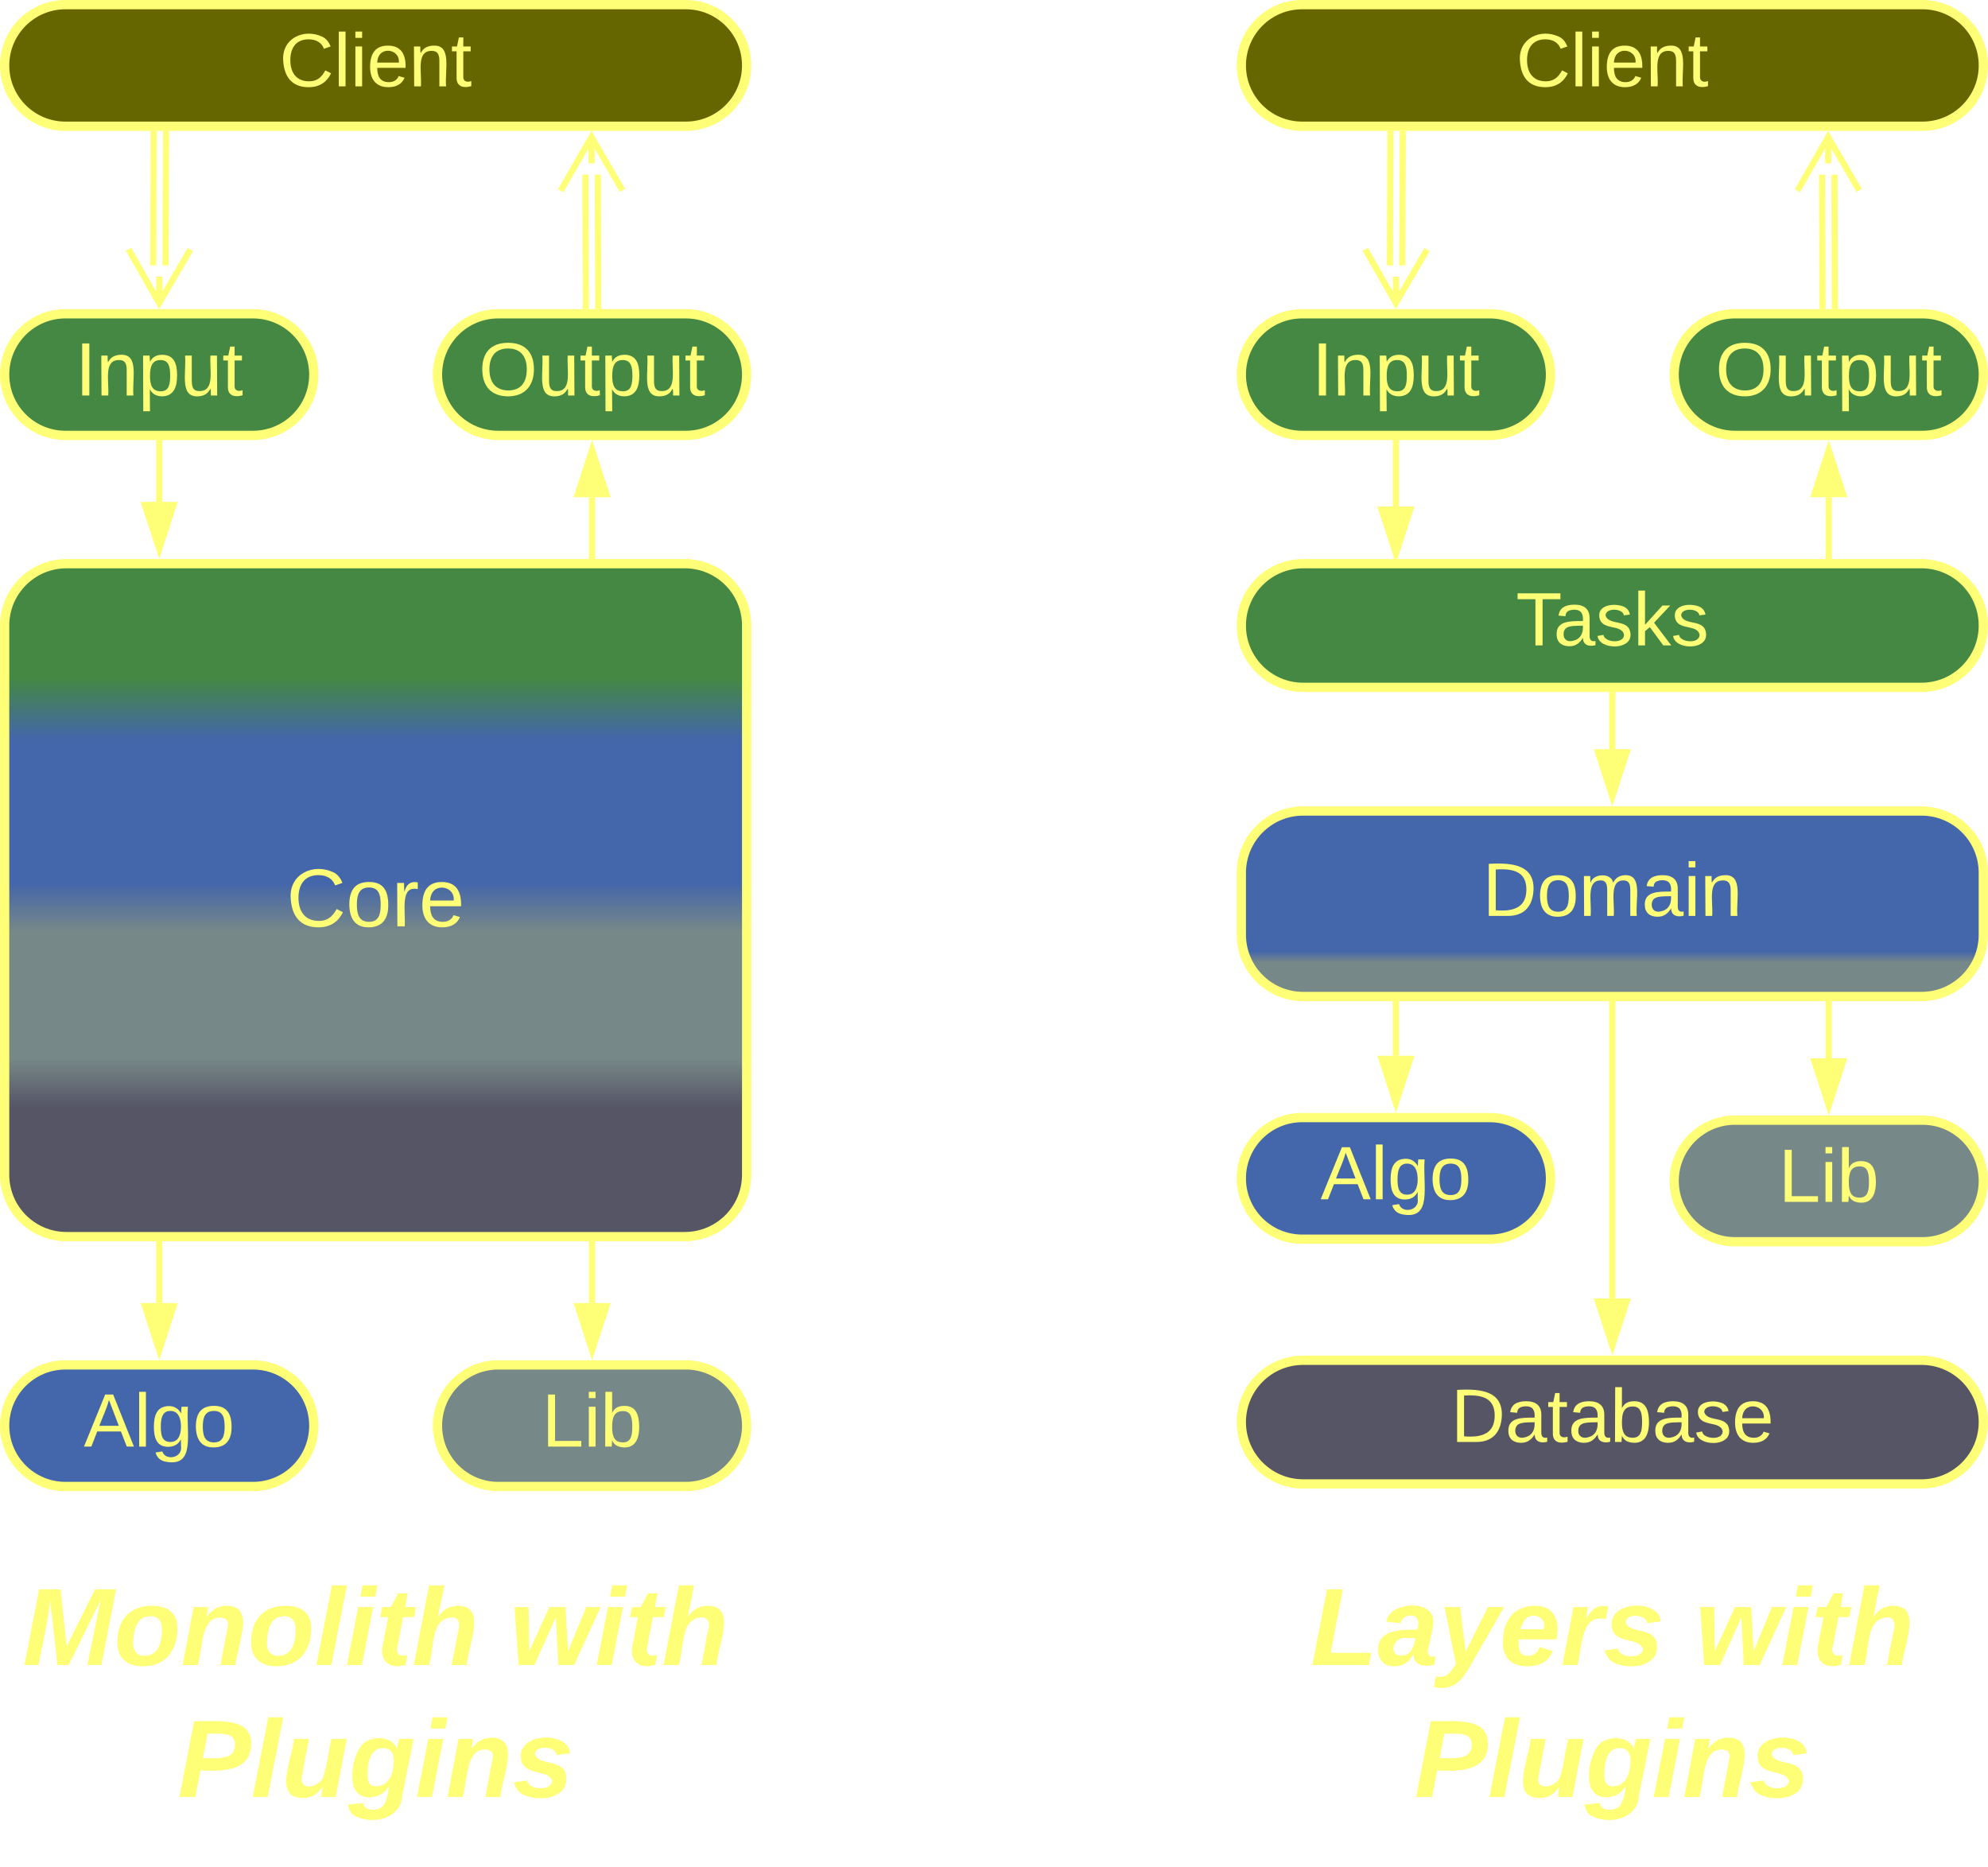
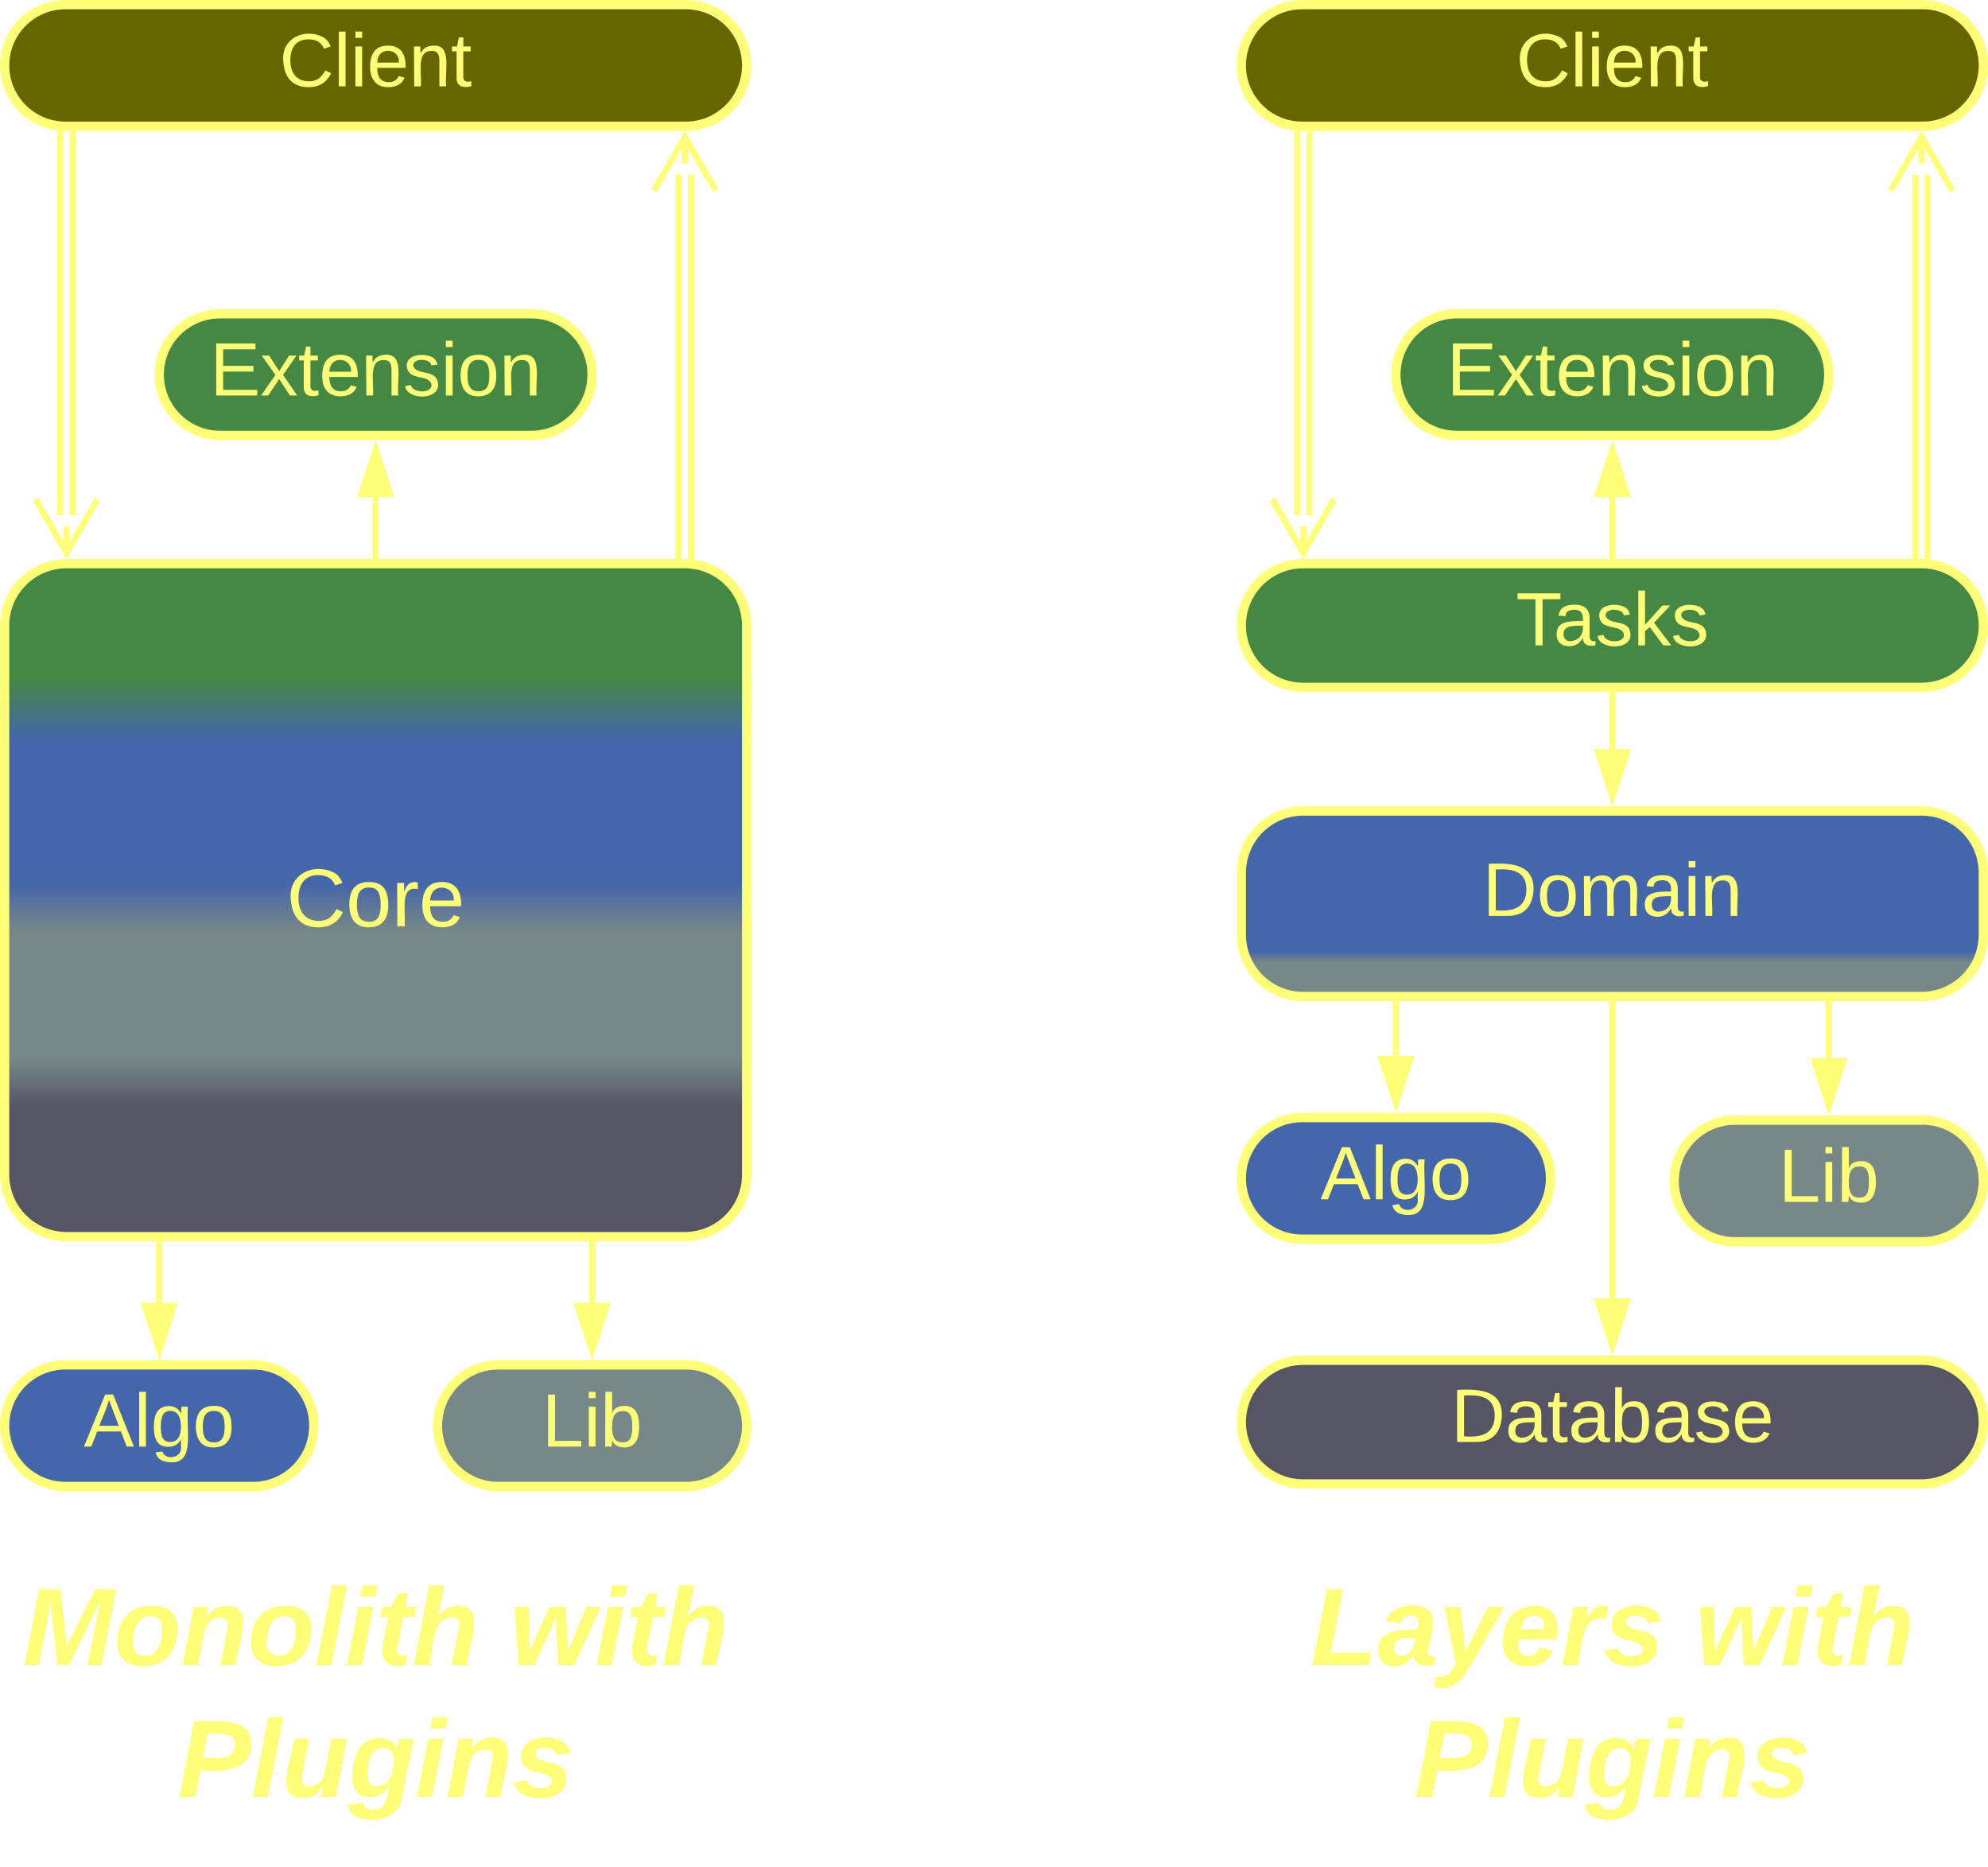
<svg xmlns="http://www.w3.org/2000/svg" xmlns:ns1="lucid" xmlns:xlink="http://www.w3.org/1999/xlink" width="643.01" height="603.83">
  <g transform="translate(-418.5 -377.6667)" ns1:page-tab-id="0_0">
    <path d="M420 580a20 20 0 0 1 20-20h200a20 20 0 0 1 20 20v177.67a20 20 0 0 1-20 20H440a20 20 0 0 1-20-20z" stroke="#ff7" stroke-width="3" fill="url(#a)" />
    <use xlink:href="#b" transform="matrix(1,0,0,1,425,565) translate(86.18519 112.3333)" />
    <path d="M420 398.83a19.67 19.67 0 0 1 19.67-19.66h200.66A19.67 19.67 0 0 1 660 398.83a19.67 19.67 0 0 1-19.67 19.67H439.67A19.67 19.67 0 0 1 420 398.83z" stroke="#ff7" stroke-width="3" fill="#660" />
    <use xlink:href="#c" transform="matrix(1,0,0,1,425,384.1667) translate(83.87228 21.43056)" />
    <path d="M820 837.67a20 20 0 0 1 20-20h200a20 20 0 0 1 20 20 20 20 0 0 1-20 20H840a20 20 0 0 1-20-20z" stroke="#ff7" stroke-width="3" fill="#556" />
    <use xlink:href="#d" transform="matrix(1,0,0,1,825.0101,822.6667) translate(62.755 21.43056)" />
    <path d="M820 660a20 20 0 0 1 20-20h200a20 20 0 0 1 20 20v20a20 20 0 0 1-20 20H840a20 20 0 0 1-20-20z" stroke="#ff7" stroke-width="3" fill="url(#e)" />
    <use xlink:href="#f" transform="matrix(1,0,0,1,825.0101,645) translate(73.00309 28.93056)" />
    <path d="M820 580a20 20 0 0 1 20-20h200a20 20 0 0 1 20 20 20 20 0 0 1-20 20H840a20 20 0 0 1-20-20z" stroke="#ff7" stroke-width="3" fill="#484" />
    <use xlink:href="#g" transform="matrix(1,0,0,1,825.0101,565) translate(83.80438 21.43056)" />
    <path d="M940 797.66V702.5" stroke="#ff7" stroke-width="2" fill="none" />
    <path d="M940 812.93l-4.63-14.26h9.27z" stroke="#ff7" stroke-width="2" fill="#ff7" />
    <path d="M941 702.53H939v-1.03H941z" stroke="#ff7" stroke-width=".05" fill="#ff7" />
    <path d="M940 620v-17.5" stroke="#ff7" stroke-width="2" fill="none" />
    <path d="M940 635.26L935.38 621h9.27z" stroke="#ff7" stroke-width="2" fill="#ff7" />
    <path d="M941 602.53H939v-1.03H941z" stroke="#ff7" stroke-width=".05" fill="#ff7" />
    <path d="M820 398.83a19.67 19.67 0 0 1 19.68-19.66h200.66a19.67 19.67 0 0 1 19.67 19.66 19.67 19.67 0 0 1-19.66 19.67H839.68A19.67 19.67 0 0 1 820 398.83z" stroke="#ff7" stroke-width="3" fill="#660" />
    <use xlink:href="#c" transform="matrix(1,0,0,1,825.0101,384.1667) translate(83.87228 21.43056)" />
    <path d="M420 886a6 6 0 0 1 6-6h228a6 6 0 0 1 6 6v88a6 6 0 0 1-6 6H426a6 6 0 0 1-6-6z" stroke="#ff7" stroke-opacity="0" stroke-width="3" fill="#788" fill-opacity="0" />
    <use xlink:href="#h" transform="matrix(1,0,0,1,425,885) translate(0.8271605 31.25694)" />
    <use xlink:href="#i" transform="matrix(1,0,0,1,425,885) translate(158.2593 31.25694)" />
    <use xlink:href="#j" transform="matrix(1,0,0,1,425,885) translate(50.95062 73.92361)" />
    <path d="M820 886a6 6 0 0 1 6-6h228a6 6 0 0 1 6 6v88a6 6 0 0 1-6 6H826a6 6 0 0 1-6-6z" stroke="#ff7" stroke-opacity="0" stroke-width="3" fill="#788" fill-opacity="0" />
    <use xlink:href="#k" transform="matrix(1,0,0,1,825.0101,885) translate(17.37037 31.25694)" />
-     <use xlink:href="#i" transform="matrix(1,0,0,1,825.0101,885) translate(141.716 31.25694)" />
-     <use xlink:href="#j" transform="matrix(1,0,0,1,825.0101,885) translate(50.95062 73.92361)" />
-     <path d="M420 498.83a19.67 19.67 0 0 1 19.67-19.66h60.66A19.67 19.67 0 0 1 520 498.83a19.67 19.67 0 0 1-19.67 19.67h-60.66A19.67 19.67 0 0 1 420 498.83z" stroke="#ff7" stroke-width="3" fill="#484" />
-     <use xlink:href="#l" transform="matrix(1,0,0,1,425,484.1667) translate(17.84451 21.43056)" />
-     <path d="M560 498.83a19.67 19.67 0 0 1 19.67-19.66h60.66A19.67 19.67 0 0 1 660 498.83a19.67 19.67 0 0 1-19.67 19.67h-60.66A19.67 19.67 0 0 1 560 498.83z" stroke="#ff7" stroke-width="3" fill="#484" />
-     <use xlink:href="#m" transform="matrix(1,0,0,1,565,484.1667) translate(8.338333 21.43056)" />
-     <path d="M472.2 421l-.15 42.5M468.2 421l-.15 42.5" stroke="#ff7" stroke-width="2" fill="none" />
-     <path d="M473.2 421.04h-1.96V420h1.95zM469.2 421.02h-1.96V420h1.95z" stroke="#ff7" stroke-width=".05" fill="#ff7" />
-     <path d="M480.07 458.38L470 475.68l-9.93-17.37m9.94 17.37l.04-8.5M608 476.67l-.16-42.5M612 476.66l-.16-42.5" stroke="#ff7" stroke-width="2" fill="none" />
-     <path d="M608.98 477.67H607v-1.02h1.95zM612.98 477.67H611v-1.03h1.95z" stroke="#ff7" stroke-width=".05" fill="#ff7" />
-     <path d="M599.86 439.36L609.8 422l10.06 17.28M609.8 422l.02 8.5M470 540v-19" stroke="#ff7" stroke-width="2" fill="none" />
-     <path d="M470 555.26L465.35 541h9.27z" stroke="#ff7" stroke-width="2" fill="#ff7" />
-     <path d="M470.98 521.03h-1.96V520h1.96z" stroke="#ff7" stroke-width=".05" fill="#ff7" />
-     <path d="M610 538.5v19" stroke="#ff7" stroke-width="2" fill="none" />
-     <path d="M610 523.24l4.64 14.26h-9.27z" stroke="#ff7" stroke-width="2" fill="#ff7" />
-     <path d="M611 558.5H609v-1.02H611z" stroke="#ff7" stroke-width=".05" fill="#ff7" />
+     <use xlink:href="#l" transform="matrix(1,0,0,1,825.0101,885) translate(141.716 31.25694)" />
+     <use xlink:href="#m" transform="matrix(1,0,0,1,825.0101,885) translate(50.95062 73.92361)" />
+     <path d="M470 498.83a19.67 19.67 0 0 1 19.67-19.66h100.66A19.67 19.67 0 0 1 610 498.83a19.67 19.67 0 0 1-19.67 19.67H489.67A19.67 19.67 0 0 1 470 498.83z" stroke="#ff7" stroke-width="3" fill="#484" />
+     <use xlink:href="#n" transform="matrix(1,0,0,1,475,484.1667) translate(11.39698 21.43056)" />
+     <path d="M442 421v123.34M438 421v123.34" stroke="#ff7" stroke-width="2" fill="none" />
+     <path d="M442.98 421.03h-1.96V420h1.96zM438.98 419.95v1.08h-1.96v-1.23z" stroke="#ff7" stroke-width=".05" fill="#ff7" />
+     <path d="M450 539.18l-10 17.32-10-17.32m10 17.32V548M638 557.5V434.16M642 557.5V434.16" stroke="#ff7" stroke-width="2" fill="none" />
+     <path d="M638.98 558.5H637v-1.03H639zM642.98 558.73l-1.96-.15v-1.1H643z" stroke="#ff7" stroke-width=".05" fill="#ff7" />
+     <path d="M630 439.32L640 422l10 17.32M640 422v8.5M540 538.5v19" stroke="#ff7" stroke-width="2" fill="none" />
+     <path d="M540 523.24l4.63 14.26h-9.26z" stroke="#ff7" stroke-width="2" fill="#ff7" />
+     <path d="M540.98 558.5H539v-1.03H541z" stroke="#ff7" stroke-width=".05" fill="#ff7" />
    <path d="M420 838.83a19.67 19.67 0 0 1 19.67-19.66h60.66A19.67 19.67 0 0 1 520 838.83a19.67 19.67 0 0 1-19.67 19.67h-60.66A19.67 19.67 0 0 1 420 838.83z" stroke="#ff7" stroke-width="3" fill="#46a" />
-     <use xlink:href="#n" transform="matrix(1,0,0,1,425,824.1667) translate(20.59451 21.43056)" />
+     <use xlink:href="#o" transform="matrix(1,0,0,1,425,824.1667) translate(20.59451 21.43056)" />
    <path d="M560 838.83a19.67 19.67 0 0 1 19.67-19.66h60.66A19.67 19.67 0 0 1 660 838.83a19.67 19.67 0 0 1-19.67 19.67h-60.66A19.67 19.67 0 0 1 560 838.83z" stroke="#ff7" stroke-width="3" fill="#788" />
-     <use xlink:href="#o" transform="matrix(1,0,0,1,565,824.1667) translate(28.74265 21.43056)" />
+     <use xlink:href="#p" transform="matrix(1,0,0,1,565,824.1667) translate(28.74265 21.43056)" />
    <path d="M470 799.16v-19" stroke="#ff7" stroke-width="2" fill="none" />
    <path d="M470 814.43l-4.64-14.26h9.27z" stroke="#ff7" stroke-width="2" fill="#ff7" />
    <path d="M470.96 780.2h-1.94v-1.03h1.94z" stroke="#ff7" stroke-width=".05" fill="#ff7" />
    <path d="M610 799.16v-19" stroke="#ff7" stroke-width="2" fill="none" />
    <path d="M610 814.43l-4.63-14.27h9.27z" stroke="#ff7" stroke-width="2" fill="#ff7" />
    <path d="M611 780.2H609v-1.03H611z" stroke="#ff7" stroke-width=".05" fill="#ff7" />
    <path d="M820 758.83a19.67 19.67 0 0 1 19.68-19.66h60.66A19.67 19.67 0 0 1 920 758.83a19.67 19.67 0 0 1-19.66 19.67h-60.66A19.67 19.67 0 0 1 820 758.83z" stroke="#ff7" stroke-width="3" fill="#46a" />
-     <use xlink:href="#n" transform="matrix(1,0,0,1,825.0101,744.1667) translate(20.59451 21.43056)" />
+     <use xlink:href="#q" transform="matrix(1,0,0,1,825.0101,744.1667) translate(20.59451 21.43056)" />
    <path d="M870 719.16V702.5" stroke="#ff7" stroke-width="2" fill="none" />
    <path d="M870 734.43l-4.63-14.26h9.27z" stroke="#ff7" stroke-width="2" fill="#ff7" />
    <path d="M871 702.53H869v-1.03H871z" stroke="#ff7" stroke-width=".05" fill="#ff7" />
    <path d="M960 759.67A19.67 19.67 0 0 1 979.67 740h60.66a19.67 19.67 0 0 1 19.67 19.67 19.67 19.67 0 0 1-19.67 19.66h-60.66A19.67 19.67 0 0 1 960 759.67z" stroke="#ff7" stroke-width="3" fill="#788" />
-     <use xlink:href="#o" transform="matrix(1,0,0,1,965,745) translate(28.74265 21.43056)" />
+     <use xlink:href="#p" transform="matrix(1,0,0,1,965,745) translate(28.74265 21.43056)" />
    <path d="M1010 720v-17.5" stroke="#ff7" stroke-width="2" fill="none" />
    <path d="M1010 735.26l-4.63-14.26h9.26z" stroke="#ff7" stroke-width="2" fill="#ff7" />
    <path d="M1010.98 702.53H1009v-1.03h1.96z" stroke="#ff7" stroke-width=".05" fill="#ff7" />
-     <path d="M820 498.83a19.67 19.67 0 0 1 19.67-19.66h60.66A19.67 19.67 0 0 1 920 498.83a19.67 19.67 0 0 1-19.67 19.67h-60.66A19.67 19.67 0 0 1 820 498.83z" stroke="#ff7" stroke-width="3" fill="#484" />
-     <use xlink:href="#l" transform="matrix(1,0,0,1,825,484.1667) translate(17.84451 21.43056)" />
-     <path d="M960 498.83a19.67 19.67 0 0 1 19.68-19.66h60.66a19.67 19.67 0 0 1 19.67 19.66 19.67 19.67 0 0 1-19.66 19.67h-60.66A19.67 19.67 0 0 1 960 498.83z" stroke="#ff7" stroke-width="3" fill="#484" />
-     <use xlink:href="#m" transform="matrix(1,0,0,1,965.0101,484.1667) translate(8.338333 21.43056)" />
-     <path d="M872.23 421l-.17 42.5M868.23 421l-.17 42.5" stroke="#ff7" stroke-width="2" fill="none" />
-     <path d="M873.2 421.04h-1.95V420h1.95zM869.2 421.02h-1.95V420h1.95z" stroke="#ff7" stroke-width=".05" fill="#ff7" />
-     <path d="M880.08 458.4L870 475.66l-9.92-17.36m9.93 17.37l.04-8.5M1008 476.67l-.15-42.5M1012 476.66l-.15-42.5" stroke="#ff7" stroke-width="2" fill="none" />
-     <path d="M1009 477.67H1007v-1.02h1.95zM1013 477.67H1011v-1.03h1.95z" stroke="#ff7" stroke-width=".05" fill="#ff7" />
-     <path d="M999.87 439.36l9.93-17.36 10.07 17.28M1009.8 422l.03 8.5M870 541.5V521" stroke="#ff7" stroke-width="2" fill="none" />
-     <path d="M870 556.76l-4.63-14.26h9.26z" stroke="#ff7" stroke-width="2" fill="#ff7" />
-     <path d="M870.98 521.03H869V520H871z" stroke="#ff7" stroke-width=".05" fill="#ff7" />
-     <path d="M1010 538.5l.02 20.5" stroke="#ff7" stroke-width="2" fill="none" />
-     <path d="M1010 523.24l4.65 14.26h-9.27z" stroke="#ff7" stroke-width="2" fill="#ff7" />
-     <path d="M1010.02 558.97V560" stroke="#ff7" stroke-width="2" fill="none" />
+     <path d="M870 498.83a19.67 19.67 0 0 1 19.68-19.66h100.66a19.67 19.67 0 0 1 19.67 19.66 19.67 19.67 0 0 1-19.66 19.67H889.68A19.67 19.67 0 0 1 870 498.83z" stroke="#ff7" stroke-width="3" fill="#484" />
+     <use xlink:href="#n" transform="matrix(1,0,0,1,875.0101,484.1667) translate(11.39698 21.43056)" />
+     <path d="M842 421v123.34M838 421v123.34" stroke="#ff7" stroke-width="2" fill="none" />
+     <path d="M843 421.03H841V420H843zM839 419.95v1.08H837v-1.23z" stroke="#ff7" stroke-width=".05" fill="#ff7" />
+     <path d="M850 539.18l-10 17.32-10-17.32m10 17.32V548M1038 557.5V434.16M1042 557.5V434.16" stroke="#ff7" stroke-width="2" fill="none" />
+     <path d="M1038.98 558.5h-1.94v-1.03h1.94zM1042.98 558.73l-1.94-.15v-1.1h1.94z" stroke="#ff7" stroke-width=".05" fill="#ff7" />
+     <path d="M1030 439.32l10-17.32 10 17.32M1040 422v8.5M940 538.5V559" stroke="#ff7" stroke-width="2" fill="none" />
+     <path d="M940 523.24l4.64 14.26h-9.26z" stroke="#ff7" stroke-width="2" fill="#ff7" />
+     <path d="M940 558.97V560" stroke="#ff7" stroke-width="2" fill="none" />
    <defs>
      <linearGradient gradientUnits="userSpaceOnUse" id="a" x1="420" y1="777.67" x2="420" y2="560">
        <stop offset="19.2%" stop-color="#556" />
        <stop offset="26.45%" stop-color="#788" />
        <stop offset="45.29%" stop-color="#788" />
        <stop offset="52.54%" stop-color="#46a" />
        <stop offset="73.91%" stop-color="#46a" />
        <stop offset="82.97%" stop-color="#484" />
      </linearGradient>
-       <path d="M212-179c-10-28-35-45-73-45-59 0-87 40-87 99 0 60 29 101 89 101 43 0 62-24 78-52l27 14C228-24 195 4 139 4 59 4 22-46 18-125c-6-104 99-153 187-111 19 9 31 26 39 46" id="p" fill="#ff7" />
-       <path d="M100-194c62-1 85 37 85 99 1 63-27 99-86 99S16-35 15-95c0-66 28-99 85-99zM99-20c44 1 53-31 53-75 0-43-8-75-51-75s-53 32-53 75 10 74 51 75" id="q" fill="#ff7" />
-       <path d="M114-163C36-179 61-72 57 0H25l-1-190h30c1 12-1 29 2 39 6-27 23-49 58-41v29" id="r" fill="#ff7" />
-       <path d="M100-194c63 0 86 42 84 106H49c0 40 14 67 53 68 26 1 43-12 49-29l28 8c-11 28-37 45-77 45C44 4 14-33 15-96c1-61 26-98 85-98zm52 81c6-60-76-77-97-28-3 7-6 17-6 28h103" id="s" fill="#ff7" />
+       <path d="M212-179c-10-28-35-45-73-45-59 0-87 40-87 99 0 60 29 101 89 101 43 0 62-24 78-52l27 14C228-24 195 4 139 4 59 4 22-46 18-125c-6-104 99-153 187-111 19 9 31 26 39 46" id="r" fill="#ff7" />
+       <path d="M100-194c62-1 85 37 85 99 1 63-27 99-86 99S16-35 15-95c0-66 28-99 85-99zM99-20c44 1 53-31 53-75 0-43-8-75-51-75s-53 32-53 75 10 74 51 75" id="s" fill="#ff7" />
+       <path d="M114-163C36-179 61-72 57 0H25l-1-190h30c1 12-1 29 2 39 6-27 23-49 58-41v29" id="t" fill="#ff7" />
+       <path d="M100-194c63 0 86 42 84 106H49c0 40 14 67 53 68 26 1 43-12 49-29l28 8c-11 28-37 45-77 45C44 4 14-33 15-96c1-61 26-98 85-98zm52 81c6-60-76-77-97-28-3 7-6 17-6 28h103" id="u" fill="#ff7" />
      <g id="b">
-         <use transform="matrix(0.07407407,0,0,0.07407407,0,0)" xlink:href="#p" />
-         <use transform="matrix(0.07407407,0,0,0.07407407,19.18519,0)" xlink:href="#q" />
-         <use transform="matrix(0.07407407,0,0,0.07407407,34,0)" xlink:href="#r" />
-         <use transform="matrix(0.07407407,0,0,0.07407407,42.81481,0)" xlink:href="#s" />
-       </g>
-       <path d="M24 0v-261h32V0H24" id="t" fill="#ff7" />
-       <path d="M24-231v-30h32v30H24zM24 0v-190h32V0H24" id="u" fill="#ff7" />
-       <path d="M117-194c89-4 53 116 60 194h-32v-121c0-31-8-49-39-48C34-167 62-67 57 0H25l-1-190h30c1 10-1 24 2 32 11-22 29-35 61-36" id="v" fill="#ff7" />
-       <path d="M59-47c-2 24 18 29 38 22v24C64 9 27 4 27-40v-127H5v-23h24l9-43h21v43h35v23H59v120" id="w" fill="#ff7" />
+         <use transform="matrix(0.07407407,0,0,0.07407407,0,0)" xlink:href="#r" />
+         <use transform="matrix(0.07407407,0,0,0.07407407,19.18519,0)" xlink:href="#s" />
+         <use transform="matrix(0.07407407,0,0,0.07407407,34,0)" xlink:href="#t" />
+         <use transform="matrix(0.07407407,0,0,0.07407407,42.81481,0)" xlink:href="#u" />
+       </g>
+       <path d="M24 0v-261h32V0H24" id="v" fill="#ff7" />
+       <path d="M24-231v-30h32v30H24zM24 0v-190h32V0H24" id="w" fill="#ff7" />
+       <path d="M117-194c89-4 53 116 60 194h-32v-121c0-31-8-49-39-48C34-167 62-67 57 0H25l-1-190h30c1 10-1 24 2 32 11-22 29-35 61-36" id="x" fill="#ff7" />
+       <path d="M59-47c-2 24 18 29 38 22v24C64 9 27 4 27-40v-127H5v-23h24l9-43h21v43h35v23H59v120" id="y" fill="#ff7" />
      <g id="c">
-         <use transform="matrix(0.06790123,0,0,0.06790123,0,0)" xlink:href="#p" />
-         <use transform="matrix(0.06790123,0,0,0.06790123,17.58642,0)" xlink:href="#t" />
-         <use transform="matrix(0.06790123,0,0,0.06790123,22.95062,0)" xlink:href="#u" />
-         <use transform="matrix(0.06790123,0,0,0.06790123,28.31481,0)" xlink:href="#s" />
-         <use transform="matrix(0.06790123,0,0,0.06790123,41.89506,0)" xlink:href="#v" />
-         <use transform="matrix(0.06790123,0,0,0.06790123,55.47531,0)" xlink:href="#w" />
-       </g>
-       <path d="M30-248c118-7 216 8 213 122C240-48 200 0 122 0H30v-248zM63-27c89 8 146-16 146-99s-60-101-146-95v194" id="x" fill="#ff7" />
-       <path d="M141-36C126-15 110 5 73 4 37 3 15-17 15-53c-1-64 63-63 125-63 3-35-9-54-41-54-24 1-41 7-42 31l-33-3c5-37 33-52 76-52 45 0 72 20 72 64v82c-1 20 7 32 28 27v20c-31 9-61-2-59-35zM48-53c0 20 12 33 32 33 41-3 63-29 60-74-43 2-92-5-92 41" id="y" fill="#ff7" />
-       <path d="M115-194c53 0 69 39 70 98 0 66-23 100-70 100C84 3 66-7 56-30L54 0H23l1-261h32v101c10-23 28-34 59-34zm-8 174c40 0 45-34 45-75 0-40-5-75-45-74-42 0-51 32-51 76 0 43 10 73 51 73" id="z" fill="#ff7" />
-       <path d="M135-143c-3-34-86-38-87 0 15 53 115 12 119 90S17 21 10-45l28-5c4 36 97 45 98 0-10-56-113-15-118-90-4-57 82-63 122-42 12 7 21 19 24 35" id="A" fill="#ff7" />
+         <use transform="matrix(0.06790123,0,0,0.06790123,0,0)" xlink:href="#r" />
+         <use transform="matrix(0.06790123,0,0,0.06790123,17.58642,0)" xlink:href="#v" />
+         <use transform="matrix(0.06790123,0,0,0.06790123,22.95062,0)" xlink:href="#w" />
+         <use transform="matrix(0.06790123,0,0,0.06790123,28.31481,0)" xlink:href="#u" />
+         <use transform="matrix(0.06790123,0,0,0.06790123,41.89506,0)" xlink:href="#x" />
+         <use transform="matrix(0.06790123,0,0,0.06790123,55.47531,0)" xlink:href="#y" />
+       </g>
+       <path d="M30-248c118-7 216 8 213 122C240-48 200 0 122 0H30v-248zM63-27c89 8 146-16 146-99s-60-101-146-95v194" id="z" fill="#ff7" />
+       <path d="M141-36C126-15 110 5 73 4 37 3 15-17 15-53c-1-64 63-63 125-63 3-35-9-54-41-54-24 1-41 7-42 31l-33-3c5-37 33-52 76-52 45 0 72 20 72 64v82c-1 20 7 32 28 27v20c-31 9-61-2-59-35zM48-53c0 20 12 33 32 33 41-3 63-29 60-74-43 2-92-5-92 41" id="A" fill="#ff7" />
+       <path d="M115-194c53 0 69 39 70 98 0 66-23 100-70 100C84 3 66-7 56-30L54 0H23l1-261h32v101c10-23 28-34 59-34zm-8 174c40 0 45-34 45-75 0-40-5-75-45-74-42 0-51 32-51 76 0 43 10 73 51 73" id="B" fill="#ff7" />
+       <path d="M135-143c-3-34-86-38-87 0 15 53 115 12 119 90S17 21 10-45l28-5c4 36 97 45 98 0-10-56-113-15-118-90-4-57 82-63 122-42 12 7 21 19 24 35" id="C" fill="#ff7" />
      <g id="d">
-         <use transform="matrix(0.06790123,0,0,0.06790123,0,0)" xlink:href="#x" />
-         <use transform="matrix(0.06790123,0,0,0.06790123,17.58642,0)" xlink:href="#y" />
-         <use transform="matrix(0.06790123,0,0,0.06790123,31.16667,0)" xlink:href="#w" />
-         <use transform="matrix(0.06790123,0,0,0.06790123,37.95679,0)" xlink:href="#y" />
-         <use transform="matrix(0.06790123,0,0,0.06790123,51.53704,0)" xlink:href="#z" />
-         <use transform="matrix(0.06790123,0,0,0.06790123,65.11728,0)" xlink:href="#y" />
-         <use transform="matrix(0.06790123,0,0,0.06790123,78.69753,0)" xlink:href="#A" />
-         <use transform="matrix(0.06790123,0,0,0.06790123,90.91975,0)" xlink:href="#s" />
+         <use transform="matrix(0.06790123,0,0,0.06790123,0,0)" xlink:href="#z" />
+         <use transform="matrix(0.06790123,0,0,0.06790123,17.58642,0)" xlink:href="#A" />
+         <use transform="matrix(0.06790123,0,0,0.06790123,31.16667,0)" xlink:href="#y" />
+         <use transform="matrix(0.06790123,0,0,0.06790123,37.95679,0)" xlink:href="#A" />
+         <use transform="matrix(0.06790123,0,0,0.06790123,51.53704,0)" xlink:href="#B" />
+         <use transform="matrix(0.06790123,0,0,0.06790123,65.11728,0)" xlink:href="#A" />
+         <use transform="matrix(0.06790123,0,0,0.06790123,78.69753,0)" xlink:href="#C" />
+         <use transform="matrix(0.06790123,0,0,0.06790123,90.91975,0)" xlink:href="#u" />
      </g>
      <linearGradient gradientUnits="userSpaceOnUse" id="e" x1="820.01" y1="700" x2="820.01" y2="640">
        <stop offset="18.48%" stop-color="#788" />
        <stop offset="24.28%" stop-color="#46a" />
      </linearGradient>
-       <path d="M210-169c-67 3-38 105-44 169h-31v-121c0-29-5-50-35-48C34-165 62-65 56 0H25l-1-190h30c1 10-1 24 2 32 10-44 99-50 107 0 11-21 27-35 58-36 85-2 47 119 55 194h-31v-121c0-29-5-49-35-48" id="B" fill="#ff7" />
+       <path d="M210-169c-67 3-38 105-44 169h-31v-121c0-29-5-50-35-48C34-165 62-65 56 0H25l-1-190h30c1 10-1 24 2 32 10-44 99-50 107 0 11-21 27-35 58-36 85-2 47 119 55 194h-31v-121c0-29-5-49-35-48" id="D" fill="#ff7" />
      <g id="f">
-         <use transform="matrix(0.06790123,0,0,0.06790123,0,0)" xlink:href="#x" />
-         <use transform="matrix(0.06790123,0,0,0.06790123,17.58642,0)" xlink:href="#q" />
-         <use transform="matrix(0.06790123,0,0,0.06790123,31.16667,0)" xlink:href="#B" />
-         <use transform="matrix(0.06790123,0,0,0.06790123,51.46914,0)" xlink:href="#y" />
-         <use transform="matrix(0.06790123,0,0,0.06790123,65.04938,0)" xlink:href="#u" />
-         <use transform="matrix(0.06790123,0,0,0.06790123,70.41358,0)" xlink:href="#v" />
-       </g>
-       <path d="M127-220V0H93v-220H8v-28h204v28h-85" id="C" fill="#ff7" />
-       <path d="M143 0L79-87 56-68V0H24v-261h32v163l83-92h37l-77 82L181 0h-38" id="D" fill="#ff7" />
+         <use transform="matrix(0.06790123,0,0,0.06790123,0,0)" xlink:href="#z" />
+         <use transform="matrix(0.06790123,0,0,0.06790123,17.58642,0)" xlink:href="#s" />
+         <use transform="matrix(0.06790123,0,0,0.06790123,31.16667,0)" xlink:href="#D" />
+         <use transform="matrix(0.06790123,0,0,0.06790123,51.46914,0)" xlink:href="#A" />
+         <use transform="matrix(0.06790123,0,0,0.06790123,65.04938,0)" xlink:href="#w" />
+         <use transform="matrix(0.06790123,0,0,0.06790123,70.41358,0)" xlink:href="#x" />
+       </g>
+       <path d="M127-220V0H93v-220H8v-28h204v28h-85" id="E" fill="#ff7" />
+       <path d="M143 0L79-87 56-68V0H24v-261h32v163l83-92h37l-77 82L181 0h-38" id="F" fill="#ff7" />
      <g id="g">
-         <use transform="matrix(0.06790123,0,0,0.06790123,0,0)" xlink:href="#C" />
-         <use transform="matrix(0.06790123,0,0,0.06790123,12.15432,0)" xlink:href="#y" />
-         <use transform="matrix(0.06790123,0,0,0.06790123,25.73457,0)" xlink:href="#A" />
-         <use transform="matrix(0.06790123,0,0,0.06790123,37.95679,0)" xlink:href="#D" />
-         <use transform="matrix(0.06790123,0,0,0.06790123,50.17901,0)" xlink:href="#A" />
-       </g>
-       <path d="M212 0l43-212L151 0h-37L90-212C82-137 65-70 52 0H6l48-248h70l20 187 93-187h69L258 0h-46" id="E" fill="#ff7" />
-       <path d="M124-194c51 0 84 22 84 74C207-44 167 4 94 4 43 4 11-23 11-74c0-74 41-120 113-120zM99-30c46 0 58-42 58-86 0-27-11-44-37-44-44 0-55 40-57 84-1 27 10 45 36 46" id="F" fill="#ff7" />
-       <path d="M151-194c95 0 34 128 28 194h-49l25-134c0-29-45-25-59-9C67-111 69-48 56 0H6l36-190h47l-4 32c15-20 33-36 66-36" id="G" fill="#ff7" />
-       <path d="M6 0l51-261h49L55 0H6" id="H" fill="#ff7" />
-       <path d="M50-224l7-37h49l-7 37H50zM6 0l37-190h49L55 0H6" id="I" fill="#ff7" />
-       <path d="M72-63c-8 23 5 39 32 30L98-1C54 14 12-6 23-64l18-93H15l7-33h28l24-45h31l-8 45h35l-6 33H90" id="J" fill="#ff7" />
-       <path d="M150-105c8-23 8-54-22-51-68 7-54 98-72 156H6l50-261h50L85-158c15-20 33-36 66-36 95 0 34 128 28 194h-49" id="K" fill="#ff7" />
+         <use transform="matrix(0.06790123,0,0,0.06790123,0,0)" xlink:href="#E" />
+         <use transform="matrix(0.06790123,0,0,0.06790123,12.15432,0)" xlink:href="#A" />
+         <use transform="matrix(0.06790123,0,0,0.06790123,25.73457,0)" xlink:href="#C" />
+         <use transform="matrix(0.06790123,0,0,0.06790123,37.95679,0)" xlink:href="#F" />
+         <use transform="matrix(0.06790123,0,0,0.06790123,50.17901,0)" xlink:href="#C" />
+       </g>
+       <path d="M212 0l43-212L151 0h-37L90-212C82-137 65-70 52 0H6l48-248h70l20 187 93-187h69L258 0h-46" id="G" fill="#ff7" />
+       <path d="M124-194c51 0 84 22 84 74C207-44 167 4 94 4 43 4 11-23 11-74c0-74 41-120 113-120zM99-30c46 0 58-42 58-86 0-27-11-44-37-44-44 0-55 40-57 84-1 27 10 45 36 46" id="H" fill="#ff7" />
+       <path d="M151-194c95 0 34 128 28 194h-49l25-134c0-29-45-25-59-9C67-111 69-48 56 0H6l36-190h47l-4 32c15-20 33-36 66-36" id="I" fill="#ff7" />
+       <path d="M6 0l51-261h49L55 0H6" id="J" fill="#ff7" />
+       <path d="M50-224l7-37h49l-7 37H50zM6 0l37-190h49L55 0H6" id="K" fill="#ff7" />
+       <path d="M72-63c-8 23 5 39 32 30L98-1C54 14 12-6 23-64l18-93H15l7-33h28l24-45h31l-8 45h35l-6 33H90" id="L" fill="#ff7" />
+       <path d="M150-105c8-23 8-54-22-51-68 7-54 98-72 156H6l50-261h50L85-158c15-20 33-36 66-36 95 0 34 128 28 194h-49" id="M" fill="#ff7" />
      <g id="h">
-         <use transform="matrix(0.09876543,0,0,0.09876543,0,0)" xlink:href="#E" />
-         <use transform="matrix(0.09876543,0,0,0.09876543,29.53086,0)" xlink:href="#F" />
-         <use transform="matrix(0.09876543,0,0,0.09876543,51.16049,0)" xlink:href="#G" />
-         <use transform="matrix(0.09876543,0,0,0.09876543,72.79012,0)" xlink:href="#F" />
-         <use transform="matrix(0.09876543,0,0,0.09876543,94.41975,0)" xlink:href="#H" />
-         <use transform="matrix(0.09876543,0,0,0.09876543,104.2963,0)" xlink:href="#I" />
-         <use transform="matrix(0.09876543,0,0,0.09876543,114.1728,0)" xlink:href="#J" />
-         <use transform="matrix(0.09876543,0,0,0.09876543,125.9259,0)" xlink:href="#K" />
-       </g>
-       <path d="M212 0h-52l-8-156L82 0H30L17-190h46l2 145 66-145h53l8 145 60-145h47" id="L" fill="#ff7" />
+         <use transform="matrix(0.09876543,0,0,0.09876543,0,0)" xlink:href="#G" />
+         <use transform="matrix(0.09876543,0,0,0.09876543,29.53086,0)" xlink:href="#H" />
+         <use transform="matrix(0.09876543,0,0,0.09876543,51.16049,0)" xlink:href="#I" />
+         <use transform="matrix(0.09876543,0,0,0.09876543,72.79012,0)" xlink:href="#H" />
+         <use transform="matrix(0.09876543,0,0,0.09876543,94.41975,0)" xlink:href="#J" />
+         <use transform="matrix(0.09876543,0,0,0.09876543,104.2963,0)" xlink:href="#K" />
+         <use transform="matrix(0.09876543,0,0,0.09876543,114.1728,0)" xlink:href="#L" />
+         <use transform="matrix(0.09876543,0,0,0.09876543,125.9259,0)" xlink:href="#M" />
+       </g>
+       <path d="M212 0h-52l-8-156L82 0H30L17-190h46l2 145 66-145h53l8 145 60-145h47" id="N" fill="#ff7" />
      <g id="i">
-         <use transform="matrix(0.09876543,0,0,0.09876543,0,0)" xlink:href="#L" />
-         <use transform="matrix(0.09876543,0,0,0.09876543,27.65432,0)" xlink:href="#I" />
-         <use transform="matrix(0.09876543,0,0,0.09876543,37.53086,0)" xlink:href="#J" />
-         <use transform="matrix(0.09876543,0,0,0.09876543,49.28395,0)" xlink:href="#K" />
-       </g>
-       <path d="M241-173c-1 82-78 91-166 86L58 0H6l48-248c87 0 188-12 187 75zm-53 2c0-43-48-36-90-36l-15 80c50 0 105 7 105-44" id="M" fill="#ff7" />
-       <path d="M69 3c-96 0-34-126-28-193h49L65-57c6 42 62 18 71-6 14-38 17-86 28-127h50L178 0h-47c0-11 4-26 3-33-14 20-30 37-65 36" id="N" fill="#ff7" />
-       <path d="M45-171c29-32 103-29 114 14 2-11 5-23 8-33h47L176-2c-3 70-92 96-155 64C9 56 1 42-1 25l50-5c2 28 48 27 63 11 13-13 20-45 21-66-13 20-30 35-62 36-87 3-60-134-26-172zM94-35c41-3 55-43 55-86 0-24-12-39-35-39-43 0-51 48-51 90 0 22 9 37 31 35" id="O" fill="#ff7" />
-       <path d="M144-137c-1-29-70-35-71-2 16 41 103 10 103 80C176 9 79 16 32-9 18-17 9-31 4-48l44-6c3 32 80 36 82 1-15-42-103-11-103-82 0-77 157-79 161-8" id="P" fill="#ff7" />
+         <use transform="matrix(0.09876543,0,0,0.09876543,0,0)" xlink:href="#N" />
+         <use transform="matrix(0.09876543,0,0,0.09876543,27.65432,0)" xlink:href="#K" />
+         <use transform="matrix(0.09876543,0,0,0.09876543,37.53086,0)" xlink:href="#L" />
+         <use transform="matrix(0.09876543,0,0,0.09876543,49.28395,0)" xlink:href="#M" />
+       </g>
+       <path d="M241-173c-1 82-78 91-166 86L58 0H6l48-248c87 0 188-12 187 75zm-53 2c0-43-48-36-90-36l-15 80c50 0 105 7 105-44" id="O" fill="#ff7" />
+       <path d="M69 3c-96 0-34-126-28-193h49L65-57c6 42 62 18 71-6 14-38 17-86 28-127h50L178 0h-47c0-11 4-26 3-33-14 20-30 37-65 36" id="P" fill="#ff7" />
+       <path d="M45-171c29-32 103-29 114 14 2-11 5-23 8-33h47L176-2c-3 70-92 96-155 64C9 56 1 42-1 25l50-5c2 28 48 27 63 11 13-13 20-45 21-66-13 20-30 35-62 36-87 3-60-134-26-172zM94-35c41-3 55-43 55-86 0-24-12-39-35-39-43 0-51 48-51 90 0 22 9 37 31 35" id="Q" fill="#ff7" />
+       <path d="M144-137c-1-29-70-35-71-2 16 41 103 10 103 80C176 9 79 16 32-9 18-17 9-31 4-48l44-6c3 32 80 36 82 1-15-42-103-11-103-82 0-77 157-79 161-8" id="R" fill="#ff7" />
      <g id="j">
-         <use transform="matrix(0.09876543,0,0,0.09876543,0,0)" xlink:href="#M" />
-         <use transform="matrix(0.09876543,0,0,0.09876543,23.7037,0)" xlink:href="#H" />
-         <use transform="matrix(0.09876543,0,0,0.09876543,33.58025,0)" xlink:href="#N" />
-         <use transform="matrix(0.09876543,0,0,0.09876543,55.20988,0)" xlink:href="#O" />
-         <use transform="matrix(0.09876543,0,0,0.09876543,76.83951,0)" xlink:href="#I" />
-         <use transform="matrix(0.09876543,0,0,0.09876543,86.71605,0)" xlink:href="#G" />
-         <use transform="matrix(0.09876543,0,0,0.09876543,108.3457,0)" xlink:href="#P" />
-       </g>
-       <path d="M6 0l48-248h52L66-40h133l-8 40H6" id="Q" fill="#ff7" />
-       <path d="M166-52c-4 17 5 29 24 23l-3 27c-30 11-74 1-67-34C105-15 91 4 56 4 23 4 3-15 2-49c0-64 63-67 128-67 10-22 3-53-29-45-13 3-22 10-25 24l-46-5c5-64 156-77 153 0-1 33-11 60-17 90zM97-88c-44-9-64 57-19 57 31 0 42-28 47-57H97" id="R" fill="#ff7" />
-       <path d="M100 10C77 47 50 87-15 72l7-35c37 9 51-18 65-41L20-190h51L89-44l73-146h53" id="S" fill="#ff7" />
-       <path d="M114-194c63-2 87 48 72 110H63c-3 28 1 55 31 54 21-1 32-13 37-29l44 13C160-14 137 4 91 4 41 4 11-22 11-73c0-71 33-119 103-121zm30 77c14-47-50-61-67-22-3 6-6 13-8 22h75" id="T" fill="#ff7" />
-       <path d="M84-151c13-25 34-51 72-40l-8 41C67-170 71-64 56 0H6l36-190h47" id="U" fill="#ff7" />
+         <use transform="matrix(0.09876543,0,0,0.09876543,0,0)" xlink:href="#O" />
+         <use transform="matrix(0.09876543,0,0,0.09876543,23.7037,0)" xlink:href="#J" />
+         <use transform="matrix(0.09876543,0,0,0.09876543,33.58025,0)" xlink:href="#P" />
+         <use transform="matrix(0.09876543,0,0,0.09876543,55.20988,0)" xlink:href="#Q" />
+         <use transform="matrix(0.09876543,0,0,0.09876543,76.83951,0)" xlink:href="#K" />
+         <use transform="matrix(0.09876543,0,0,0.09876543,86.71605,0)" xlink:href="#I" />
+         <use transform="matrix(0.09876543,0,0,0.09876543,108.3457,0)" xlink:href="#R" />
+       </g>
+       <path d="M6 0l48-248h52L66-40h133l-8 40H6" id="S" fill="#ff7" />
+       <path d="M166-52c-4 17 5 29 24 23l-3 27c-30 11-74 1-67-34C105-15 91 4 56 4 23 4 3-15 2-49c0-64 63-67 128-67 10-22 3-53-29-45-13 3-22 10-25 24l-46-5c5-64 156-77 153 0-1 33-11 60-17 90zM97-88c-44-9-64 57-19 57 31 0 42-28 47-57H97" id="T" fill="#ff7" />
+       <path d="M100 10C77 47 50 87-15 72l7-35c37 9 51-18 65-41L20-190h51L89-44l73-146h53" id="U" fill="#ff7" />
+       <path d="M114-194c63-2 87 48 72 110H63c-3 28 1 55 31 54 21-1 32-13 37-29l44 13C160-14 137 4 91 4 41 4 11-22 11-73c0-71 33-119 103-121zm30 77c14-47-50-61-67-22-3 6-6 13-8 22h75" id="V" fill="#ff7" />
+       <path d="M84-151c13-25 34-51 72-40l-8 41C67-170 71-64 56 0H6l36-190h47" id="W" fill="#ff7" />
      <g id="k">
-         <use transform="matrix(0.09876543,0,0,0.09876543,0,0)" xlink:href="#Q" />
-         <use transform="matrix(0.09876543,0,0,0.09876543,21.62963,0)" xlink:href="#R" />
-         <use transform="matrix(0.09876543,0,0,0.09876543,41.38272,0)" xlink:href="#S" />
-         <use transform="matrix(0.09876543,0,0,0.09876543,61.1358,0)" xlink:href="#T" />
-         <use transform="matrix(0.09876543,0,0,0.09876543,80.88889,0)" xlink:href="#U" />
-         <use transform="matrix(0.09876543,0,0,0.09876543,94.71605,0)" xlink:href="#P" />
-       </g>
-       <path d="M33 0v-248h34V0H33" id="V" fill="#ff7" />
-       <path d="M115-194c55 1 70 41 70 98S169 2 115 4C84 4 66-9 55-30l1 105H24l-1-265h31l2 30c10-21 28-34 59-34zm-8 174c40 0 45-34 45-75s-6-73-45-74c-42 0-51 32-51 76 0 43 10 73 51 73" id="W" fill="#ff7" />
-       <path d="M84 4C-5 8 30-112 23-190h32v120c0 31 7 50 39 49 72-2 45-101 50-169h31l1 190h-30c-1-10 1-25-2-33-11 22-28 36-60 37" id="X" fill="#ff7" />
+         <use transform="matrix(0.09876543,0,0,0.09876543,0,0)" xlink:href="#S" />
+         <use transform="matrix(0.09876543,0,0,0.09876543,21.62963,0)" xlink:href="#T" />
+         <use transform="matrix(0.09876543,0,0,0.09876543,41.38272,0)" xlink:href="#U" />
+         <use transform="matrix(0.09876543,0,0,0.09876543,61.1358,0)" xlink:href="#V" />
+         <use transform="matrix(0.09876543,0,0,0.09876543,80.88889,0)" xlink:href="#W" />
+         <use transform="matrix(0.09876543,0,0,0.09876543,94.71605,0)" xlink:href="#R" />
+       </g>
      <g id="l">
-         <use transform="matrix(0.06790123,0,0,0.06790123,0,0)" xlink:href="#V" />
-         <use transform="matrix(0.06790123,0,0,0.06790123,6.790123,0)" xlink:href="#v" />
-         <use transform="matrix(0.06790123,0,0,0.06790123,20.37037,0)" xlink:href="#W" />
-         <use transform="matrix(0.06790123,0,0,0.06790123,33.95062,0)" xlink:href="#X" />
-         <use transform="matrix(0.06790123,0,0,0.06790123,47.53086,0)" xlink:href="#w" />
-       </g>
-       <path d="M140-251c81 0 123 46 123 126C263-46 219 4 140 4 59 4 17-45 17-125s42-126 123-126zm0 227c63 0 89-41 89-101s-29-99-89-99c-61 0-89 39-89 99S79-25 140-24" id="Y" fill="#ff7" />
+         <use transform="matrix(0.09876543,0,0,0.09876543,0,0)" xlink:href="#N" />
+         <use transform="matrix(0.09876543,0,0,0.09876543,27.65432,0)" xlink:href="#K" />
+         <use transform="matrix(0.09876543,0,0,0.09876543,37.53086,0)" xlink:href="#L" />
+         <use transform="matrix(0.09876543,0,0,0.09876543,49.28395,0)" xlink:href="#M" />
+       </g>
      <g id="m">
-         <use transform="matrix(0.06790123,0,0,0.06790123,0,0)" xlink:href="#Y" />
-         <use transform="matrix(0.06790123,0,0,0.06790123,19.01235,0)" xlink:href="#X" />
-         <use transform="matrix(0.06790123,0,0,0.06790123,32.59259,0)" xlink:href="#w" />
-         <use transform="matrix(0.06790123,0,0,0.06790123,39.38272,0)" xlink:href="#W" />
-         <use transform="matrix(0.06790123,0,0,0.06790123,52.96296,0)" xlink:href="#X" />
-         <use transform="matrix(0.06790123,0,0,0.06790123,66.54321,0)" xlink:href="#w" />
+         <use transform="matrix(0.09876543,0,0,0.09876543,0,0)" xlink:href="#O" />
+         <use transform="matrix(0.09876543,0,0,0.09876543,23.7037,0)" xlink:href="#J" />
+         <use transform="matrix(0.09876543,0,0,0.09876543,33.58025,0)" xlink:href="#P" />
+         <use transform="matrix(0.09876543,0,0,0.09876543,55.20988,0)" xlink:href="#Q" />
+         <use transform="matrix(0.09876543,0,0,0.09876543,76.83951,0)" xlink:href="#K" />
+         <use transform="matrix(0.09876543,0,0,0.09876543,86.71605,0)" xlink:href="#I" />
+         <use transform="matrix(0.09876543,0,0,0.09876543,108.3457,0)" xlink:href="#R" />
+       </g>
+       <path d="M30 0v-248h187v28H63v79h144v27H63v87h162V0H30" id="X" fill="#ff7" />
+       <path d="M141 0L90-78 38 0H4l68-98-65-92h35l48 74 47-74h35l-64 92 68 98h-35" id="Y" fill="#ff7" />
+       <g id="n">
+         <use transform="matrix(0.06790123,0,0,0.06790123,0,0)" xlink:href="#X" />
+         <use transform="matrix(0.06790123,0,0,0.06790123,16.2963,0)" xlink:href="#Y" />
+         <use transform="matrix(0.06790123,0,0,0.06790123,28.51852,0)" xlink:href="#y" />
+         <use transform="matrix(0.06790123,0,0,0.06790123,35.30864,0)" xlink:href="#u" />
+         <use transform="matrix(0.06790123,0,0,0.06790123,48.88889,0)" xlink:href="#x" />
+         <use transform="matrix(0.06790123,0,0,0.06790123,62.46914,0)" xlink:href="#C" />
+         <use transform="matrix(0.06790123,0,0,0.06790123,74.69136,0)" xlink:href="#w" />
+         <use transform="matrix(0.06790123,0,0,0.06790123,80.05556,0)" xlink:href="#s" />
+         <use transform="matrix(0.06790123,0,0,0.06790123,93.6358,0)" xlink:href="#x" />
      </g>
      <path d="M205 0l-28-72H64L36 0H1l101-248h38L239 0h-34zm-38-99l-47-123c-12 45-31 82-46 123h93" id="Z" fill="#ff7" />
      <path d="M177-190C167-65 218 103 67 71c-23-6-38-20-44-43l32-5c15 47 100 32 89-28v-30C133-14 115 1 83 1 29 1 15-40 15-95c0-56 16-97 71-98 29-1 48 16 59 35 1-10 0-23 2-32h30zM94-22c36 0 50-32 50-73 0-42-14-75-50-75-39 0-46 34-46 75s6 73 46 73" id="aa" fill="#ff7" />
-       <g id="n">
+       <g id="o">
        <use transform="matrix(0.06790123,0,0,0.06790123,0,0)" xlink:href="#Z" />
-         <use transform="matrix(0.06790123,0,0,0.06790123,16.2963,0)" xlink:href="#t" />
+         <use transform="matrix(0.06790123,0,0,0.06790123,16.2963,0)" xlink:href="#v" />
        <use transform="matrix(0.06790123,0,0,0.06790123,21.66049,0)" xlink:href="#aa" />
-         <use transform="matrix(0.06790123,0,0,0.06790123,35.24074,0)" xlink:href="#q" />
+         <use transform="matrix(0.06790123,0,0,0.06790123,35.24074,0)" xlink:href="#s" />
      </g>
      <path d="M30 0v-248h33v221h125V0H30" id="ab" fill="#ff7" />
-       <g id="o">
+       <g id="p">
        <use transform="matrix(0.06790123,0,0,0.06790123,0,0)" xlink:href="#ab" />
-         <use transform="matrix(0.06790123,0,0,0.06790123,13.58025,0)" xlink:href="#u" />
-         <use transform="matrix(0.06790123,0,0,0.06790123,18.94444,0)" xlink:href="#z" />
+         <use transform="matrix(0.06790123,0,0,0.06790123,13.58025,0)" xlink:href="#w" />
+         <use transform="matrix(0.06790123,0,0,0.06790123,18.94444,0)" xlink:href="#B" />
+       </g>
+       <g id="q">
+         <use transform="matrix(0.06790123,0,0,0.06790123,0,0)" xlink:href="#Z" />
+         <use transform="matrix(0.06790123,0,0,0.06790123,16.2963,0)" xlink:href="#v" />
+         <use transform="matrix(0.06790123,0,0,0.06790123,21.66049,0)" xlink:href="#aa" />
+         <use transform="matrix(0.06790123,0,0,0.06790123,35.24074,0)" xlink:href="#s" />
      </g>
    </defs>
  </g>
</svg>
